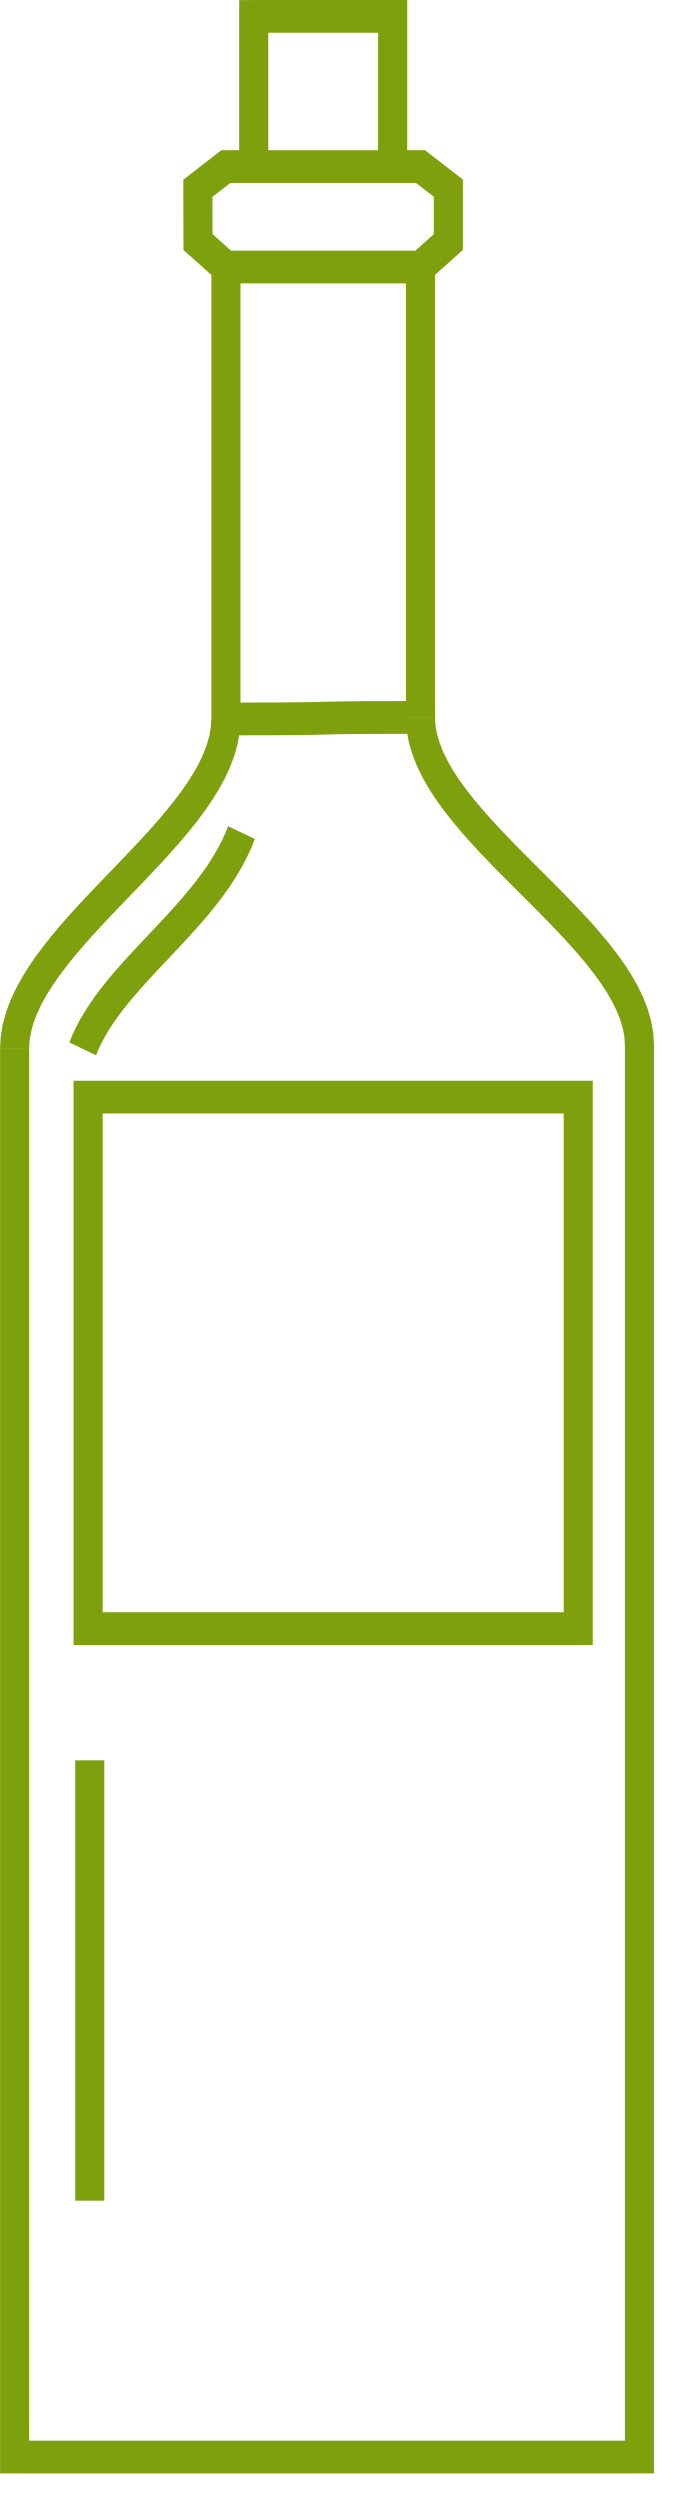
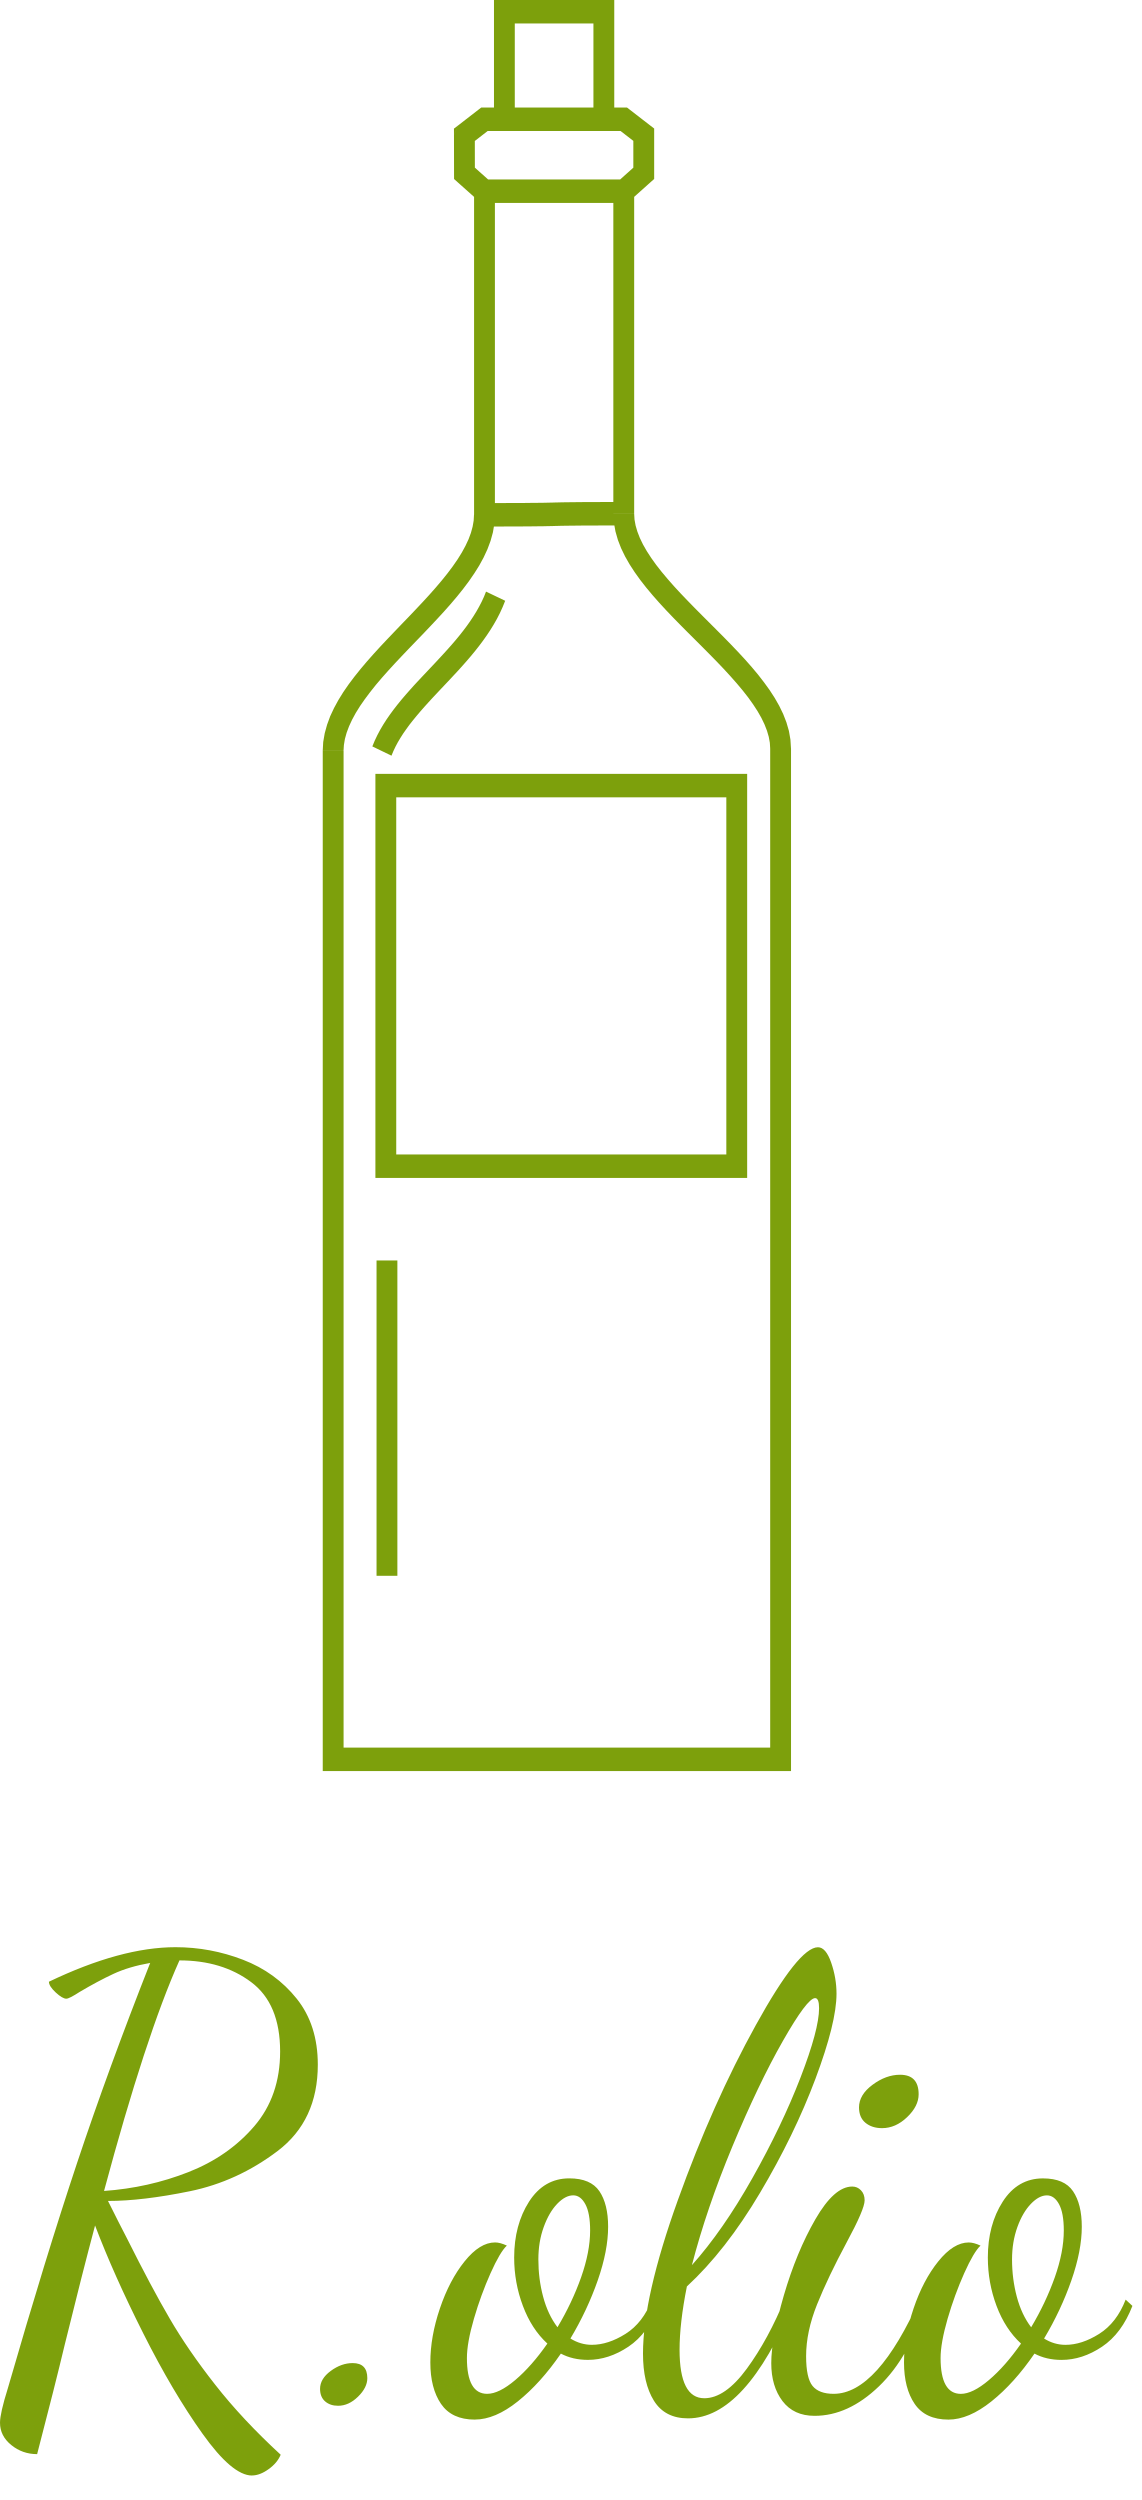
- <svg xmlns="http://www.w3.org/2000/svg" width="16" height="58" viewBox="0 0 16 58" fill="none">
-   <path d="M1.745 51.055V40.839H2.42V51.055H1.745ZM5.291 19.168L5.913 19.465L5.832 19.665L5.742 19.861L5.645 20.05L5.54 20.235L5.43 20.415L5.313 20.591L5.191 20.763L5.065 20.931L4.935 21.096L4.802 21.257L4.666 21.416L4.527 21.572L4.388 21.727L4.248 21.878L4.107 22.029L3.967 22.177L3.828 22.325L3.69 22.471L3.554 22.616L3.421 22.762L3.291 22.906L3.164 23.05L3.042 23.194L2.925 23.337L2.814 23.479L2.708 23.623L2.609 23.766L2.517 23.909L2.433 24.052L2.356 24.195L2.288 24.339L2.229 24.484L1.609 24.184L1.684 24L1.769 23.821L1.862 23.646L1.962 23.476L2.069 23.309L2.182 23.146L2.3 22.986L2.424 22.828L2.55 22.672L2.681 22.518L2.814 22.367L2.95 22.216L3.088 22.067L3.226 21.919L3.366 21.771L3.505 21.623L3.644 21.476L3.782 21.328L3.918 21.18L4.052 21.032L4.184 20.883L4.312 20.734L4.436 20.583L4.556 20.431L4.67 20.279L4.78 20.125L4.883 19.969L4.979 19.812L5.069 19.654L5.152 19.494L5.226 19.332L5.292 19.167L5.291 19.168ZM13.415 25.833H2.045V25.073H13.415L13.752 25.453L13.415 25.832V25.833ZM13.415 25.073H13.752V25.453L13.415 25.073ZM13.078 37.785V25.453H13.752V37.785L13.415 38.164L13.078 37.785ZM13.752 37.785V38.164H13.415L13.752 37.785ZM2.045 37.405H13.415V38.165H2.045L1.707 37.785L2.045 37.406V37.405ZM2.045 38.165H1.707V37.785L2.045 38.165ZM2.382 25.453V37.785H1.707V25.453L2.045 25.073L2.382 25.453ZM1.707 25.453V25.073H2.045L1.707 25.453ZM0.339 56.623H14.836V57.383H0.339L0.002 57.004L0.339 56.624V56.623ZM0.339 57.383H0.002V57.004L0.339 57.383ZM0.002 24.332H0.676V25.35V26.369V27.388V28.407V29.427V30.448V31.468V32.488V33.509V34.53V35.552V36.574V37.595V38.617V39.638V40.66V41.683V42.705V43.727V44.749V45.771V46.794V47.816V48.837V49.859V50.881V51.902V52.923V53.944V54.965V55.986V57.006H0.002V55.986V54.965V53.944V52.923V51.902V50.881V49.859V48.837V47.816V46.794V45.771V44.749V43.727V42.705V41.683V40.66V39.638V38.617V37.595V36.574V35.552V34.53V33.509V32.488V31.468V30.448V29.427V28.407V27.388V26.369V25.35V24.332ZM5.242 16.298V17.058L5.58 16.678L5.562 16.966L5.514 17.25L5.438 17.528L5.337 17.798L5.214 18.063L5.071 18.323L4.912 18.578L4.737 18.831L4.55 19.08L4.351 19.328L4.143 19.573L3.927 19.817L3.705 20.059L3.478 20.3L3.249 20.541L3.018 20.78L2.79 21.018L2.563 21.255L2.341 21.491L2.126 21.726L1.919 21.96L1.722 22.192L1.537 22.423L1.366 22.651L1.21 22.877L1.072 23.099L0.952 23.318L0.853 23.532L0.775 23.74L0.72 23.942L0.686 24.139L0.675 24.331H0L0.017 24.041L0.065 23.757L0.142 23.479L0.243 23.207L0.366 22.942L0.509 22.681L0.668 22.424L0.842 22.172L1.029 21.922L1.228 21.674L1.436 21.428L1.652 21.184L1.874 20.941L2.101 20.7L2.33 20.46L2.56 20.22L2.789 19.983L3.015 19.745L3.237 19.509L3.453 19.275L3.66 19.041L3.856 18.809L4.042 18.579L4.213 18.351L4.368 18.126L4.506 17.904L4.626 17.686L4.725 17.472L4.802 17.265L4.858 17.063L4.891 16.868L4.903 16.677L5.24 16.297L5.242 16.298ZM4.905 16.678V16.298H5.242L4.905 16.678ZM10.092 16.645H9.417L9.755 17.025H9.47L9.213 17.025L8.981 17.026L8.774 17.027L8.59 17.027L8.426 17.028L8.281 17.029L8.153 17.031L8.039 17.032L7.939 17.033L7.85 17.034L7.771 17.036L7.698 17.037L7.631 17.039L7.567 17.04L7.506 17.042L7.443 17.044L7.38 17.045L7.311 17.047L7.238 17.048L7.157 17.05L7.065 17.051L6.963 17.052L6.849 17.053L6.719 17.055L6.574 17.056L6.409 17.057L6.223 17.058L6.016 17.058L5.784 17.059L5.527 17.059H5.241V16.299H5.526L5.783 16.299L6.015 16.298L6.222 16.297L6.406 16.297L6.569 16.296L6.714 16.294L6.843 16.293L6.957 16.292L7.057 16.291L7.145 16.29L7.225 16.288L7.298 16.287L7.365 16.285L7.428 16.284L7.489 16.282L7.552 16.28L7.616 16.279L7.684 16.277L7.757 16.276L7.838 16.274L7.929 16.273L8.031 16.272L8.145 16.271L8.275 16.269L8.421 16.268L8.585 16.267L8.77 16.267L8.978 16.266L9.209 16.265L9.467 16.265H9.752L10.09 16.644L10.092 16.645ZM9.755 16.265H10.092V16.645L9.755 16.265ZM15.173 24.253H14.498L14.487 24.066L14.453 23.874L14.395 23.675L14.315 23.47L14.212 23.258L14.089 23.041L13.946 22.821L13.784 22.596L13.607 22.369L13.415 22.14L13.211 21.909L12.996 21.676L12.773 21.442L12.543 21.207L12.309 20.97L12.071 20.733L11.833 20.495L11.595 20.256L11.36 20.016L11.13 19.775L10.906 19.532L10.69 19.287L10.485 19.041L10.291 18.793L10.11 18.542L9.945 18.288L9.798 18.029L9.67 17.765L9.565 17.495L9.485 17.219L9.434 16.936L9.417 16.647H10.091L10.103 16.833L10.137 17.025L10.195 17.224L10.275 17.43L10.378 17.641L10.501 17.858L10.644 18.078L10.806 18.303L10.983 18.53L11.175 18.759L11.379 18.991L11.594 19.223L11.817 19.457L12.047 19.693L12.281 19.929L12.518 20.166L12.757 20.404L12.994 20.643L13.229 20.884L13.459 21.125L13.683 21.367L13.899 21.612L14.105 21.858L14.299 22.107L14.479 22.357L14.644 22.612L14.792 22.87L14.92 23.134L15.025 23.404L15.104 23.68L15.155 23.964L15.173 24.253H15.173ZM14.498 57.004V24.253H15.173V57.004L14.836 57.383L14.498 57.004ZM15.173 57.004V57.383H14.836L15.173 57.004ZM5.579 6.195V16.678H4.904V6.195L5.242 5.815L5.579 6.195ZM4.904 6.195V5.815H5.242L4.904 6.195ZM9.754 6.575H5.241V5.815H9.754L10.091 6.194L9.754 6.574V6.575ZM9.754 5.815H10.091V6.194L9.754 5.815ZM9.417 16.644V6.194H10.091V16.644H9.417ZM4.803 5.318L5.451 5.897L5.032 6.493L4.384 5.914L4.256 5.617L4.803 5.318ZM4.384 5.914L4.256 5.8L4.256 5.617L4.384 5.914ZM4.928 4.366L4.931 5.615L4.256 5.617L4.253 4.368L4.4 4.054L4.928 4.366ZM4.253 4.368L4.253 4.167L4.399 4.054L4.253 4.368H4.253ZM5.432 4.177L4.781 4.681L4.4 4.054L5.051 3.55L5.242 3.484L5.432 4.177ZM5.051 3.55L5.137 3.484H5.242L5.051 3.55ZM9.755 4.244H5.242V3.484H9.755L9.945 3.55L9.755 4.244ZM9.755 3.484H9.859L9.945 3.55L9.755 3.484ZM10.211 4.678L9.563 4.177L9.945 3.55L10.592 4.051L10.739 4.364L10.211 4.677V4.678ZM10.592 4.051L10.739 4.164V4.365L10.592 4.051V4.051ZM10.064 5.615V4.364H10.739V5.615L10.611 5.913L10.064 5.615ZM10.739 5.615V5.799L10.611 5.913L10.739 5.615ZM9.545 5.897L10.193 5.318L10.612 5.913L9.964 6.492L9.545 5.897ZM6.224 0.38V3.863H5.549V0.38L5.886 0.001L6.224 0.38ZM5.549 0.38V0.001H5.886L5.549 0.38ZM9.109 0.76H5.886V0H9.109L9.447 0.38L9.109 0.76V0.76ZM9.109 0H9.447V0.38L9.109 0ZM8.772 3.863V0.38H9.447V3.863H8.772Z" fill="#7DA00C" />
+ <svg xmlns="http://www.w3.org/2000/svg" width="37" height="81" viewBox="0 0 37 81" fill="none">
+   <path d="M12.2 51.055V40.839H12.875V51.055H12.2ZM15.747 19.168L16.368 19.465L16.287 19.665L16.198 19.861L16.101 20.05L15.996 20.235L15.885 20.415L15.768 20.591L15.646 20.763L15.52 20.931L15.39 21.096L15.257 21.257L15.121 21.416L14.983 21.572L14.844 21.727L14.703 21.878L14.563 22.029L14.423 22.177L14.283 22.325L14.146 22.471L14.01 22.616L13.876 22.762L13.746 22.906L13.62 23.05L13.498 23.194L13.381 23.337L13.269 23.479L13.164 23.623L13.064 23.766L12.973 23.909L12.888 24.052L12.812 24.195L12.744 24.339L12.684 24.484L12.064 24.184L12.14 24L12.225 23.821L12.318 23.646L12.418 23.476L12.525 23.309L12.638 23.146L12.756 22.986L12.879 22.828L13.006 22.672L13.137 22.518L13.27 22.367L13.405 22.216L13.543 22.067L13.682 21.919L13.822 21.771L13.961 21.623L14.1 21.476L14.237 21.328L14.374 21.18L14.508 21.032L14.64 20.883L14.768 20.734L14.892 20.583L15.012 20.431L15.126 20.279L15.235 20.125L15.338 19.969L15.435 19.812L15.524 19.654L15.607 19.494L15.682 19.332L15.748 19.167L15.747 19.168ZM23.87 25.833H12.5V25.073H23.87L24.208 25.453L23.87 25.832V25.833ZM23.87 25.073H24.208V25.453L23.87 25.073ZM23.533 37.785V25.453H24.208V37.785L23.87 38.164L23.533 37.785ZM24.208 37.785V38.164H23.87L24.208 37.785ZM12.5 37.405H23.87V38.165H12.5L12.163 37.785L12.5 37.406V37.405ZM12.5 38.165H12.163V37.785L12.5 38.165ZM12.838 25.453V37.785H12.163V25.453L12.5 25.073L12.838 25.453ZM12.163 25.453V25.073H12.5L12.163 25.453ZM10.795 56.623H25.292V57.383H10.795L10.457 57.004L10.795 56.624V56.623ZM10.795 57.383H10.457V57.004L10.795 57.383ZM10.457 24.332H11.132V25.35V26.369V27.388V28.407V29.427V30.448V31.468V32.488V33.509V34.53V35.552V36.574V37.595V38.617V39.638V40.66V41.683V42.705V43.727V44.749V45.771V46.794V47.816V48.837V49.859V50.881V51.902V52.923V53.944V54.965V55.986V57.006H10.457V55.986V54.965V53.944V52.923V51.902V50.881V49.859V48.837V47.816V46.794V45.771V44.749V43.727V42.705V41.683V40.66V39.638V38.617V37.595V36.574V35.552V34.53V33.509V32.488V31.468V30.448V29.427V28.407V27.388V26.369V25.35V24.332ZM15.698 16.298V17.058L16.035 16.678L16.018 16.966L15.97 17.25L15.893 17.528L15.792 17.798L15.669 18.063L15.527 18.323L15.367 18.578L15.193 18.831L15.006 19.08L14.807 19.328L14.599 19.573L14.383 19.817L14.16 20.059L13.934 20.3L13.705 20.541L13.474 20.78L13.245 21.018L13.019 21.255L12.797 21.491L12.582 21.726L12.374 21.96L12.177 22.192L11.993 22.423L11.822 22.651L11.665 22.877L11.527 23.099L11.408 23.318L11.309 23.532L11.231 23.74L11.175 23.942L11.142 24.139L11.13 24.331H10.456L10.472 24.041L10.521 23.757L10.598 23.479L10.698 23.207L10.822 22.942L10.964 22.681L11.123 22.424L11.297 22.172L11.485 21.922L11.684 21.674L11.892 21.428L12.108 21.184L12.33 20.941L12.557 20.7L12.786 20.46L13.016 20.22L13.245 19.983L13.471 19.745L13.693 19.509L13.908 19.275L14.115 19.041L14.312 18.809L14.497 18.579L14.668 18.351L14.824 18.126L14.962 17.904L15.081 17.686L15.181 17.472L15.258 17.265L15.313 17.063L15.347 16.868L15.358 16.677L15.696 16.297L15.698 16.298ZM15.36 16.678V16.298H15.698L15.36 16.678ZM20.547 16.645H19.873L20.21 17.025H19.925L19.668 17.025L19.436 17.026L19.23 17.027L19.046 17.027L18.882 17.028L18.737 17.029L18.608 17.031L18.495 17.032L18.395 17.033L18.306 17.034L18.226 17.036L18.153 17.037L18.086 17.039L18.023 17.04L17.962 17.042L17.899 17.044L17.835 17.045L17.767 17.047L17.693 17.048L17.612 17.05L17.521 17.051L17.419 17.052L17.305 17.053L17.175 17.055L17.029 17.056L16.864 17.057L16.679 17.058L16.471 17.058L16.24 17.059L15.982 17.059H15.697V16.299H15.982L16.239 16.299L16.47 16.298L16.677 16.297L16.861 16.297L17.025 16.296L17.17 16.294L17.299 16.293L17.413 16.292L17.512 16.291L17.601 16.29L17.681 16.288L17.753 16.287L17.82 16.285L17.884 16.284L17.945 16.282L18.007 16.28L18.071 16.279L18.139 16.277L18.213 16.276L18.294 16.274L18.385 16.273L18.486 16.272L18.601 16.271L18.73 16.269L18.876 16.268L19.041 16.267L19.226 16.267L19.433 16.266L19.665 16.265L19.922 16.265H20.208L20.545 16.644L20.547 16.645ZM20.21 16.265H20.547V16.645L20.21 16.265ZM25.629 24.253H24.954L24.943 24.066L24.908 23.874L24.85 23.675L24.77 23.47L24.668 23.258L24.544 23.041L24.401 22.821L24.24 22.596L24.062 22.369L23.87 22.14L23.666 21.909L23.452 21.676L23.229 21.442L22.999 21.207L22.764 20.97L22.527 20.733L22.288 20.495L22.051 20.256L21.816 20.016L21.586 19.775L21.362 19.532L21.146 19.287L20.94 19.041L20.746 18.793L20.566 18.542L20.401 18.288L20.253 18.029L20.125 17.765L20.02 17.495L19.941 17.219L19.89 16.936L19.872 16.647H20.547L20.558 16.833L20.593 17.025L20.651 17.224L20.731 17.43L20.833 17.641L20.957 17.858L21.1 18.078L21.261 18.303L21.439 18.53L21.631 18.759L21.835 18.991L22.049 19.223L22.273 19.457L22.503 19.693L22.737 19.929L22.974 20.166L23.212 20.404L23.45 20.643L23.685 20.884L23.915 21.125L24.139 21.367L24.355 21.612L24.561 21.858L24.754 22.107L24.935 22.357L25.1 22.612L25.247 22.87L25.375 23.134L25.48 23.404L25.56 23.68L25.61 23.964L25.628 24.253H25.629ZM24.954 57.004V24.253H25.629V57.004L25.291 57.383L24.954 57.004ZM25.629 57.004V57.383H25.291L25.629 57.004ZM16.035 6.195V16.678H15.36V6.195L15.697 5.815L16.035 6.195ZM15.36 6.195V5.815H15.697L15.36 6.195ZM20.21 6.575H15.697V5.815H20.21L20.547 6.194L20.21 6.574V6.575ZM20.21 5.815H20.547V6.194L20.21 5.815ZM19.872 16.644V6.194H20.547V16.644H19.872ZM15.258 5.318L15.907 5.897L15.488 6.493L14.839 5.914L14.711 5.617L15.258 5.318ZM14.839 5.914L14.712 5.8L14.711 5.617L14.839 5.914ZM15.384 4.366L15.386 5.615L14.711 5.617L14.709 4.368L14.856 4.054L15.384 4.366ZM14.709 4.368L14.708 4.167L14.855 4.054L14.708 4.368H14.709ZM15.888 4.177L15.237 4.681L14.856 4.054L15.507 3.55L15.697 3.484L15.888 4.177ZM15.507 3.55L15.592 3.484H15.697L15.507 3.55ZM20.21 4.244H15.697V3.484H20.21L20.401 3.55L20.21 4.244ZM20.21 3.484H20.315L20.401 3.55L20.21 3.484ZM20.667 4.678L20.019 4.177L20.4 3.55L21.048 4.051L21.195 4.364L20.667 4.677V4.678ZM21.048 4.051L21.195 4.164V4.365L21.048 4.051V4.051ZM20.52 5.615V4.364H21.195V5.615L21.067 5.913L20.52 5.615ZM21.195 5.615V5.799L21.067 5.913L21.195 5.615ZM20.001 5.897L20.648 5.318L21.067 5.913L20.42 6.492L20.001 5.897ZM16.679 0.38V3.863H16.005V0.38L16.342 0.001L16.679 0.38ZM16.005 0.38V0.001H16.342L16.005 0.38ZM19.565 0.76H16.342V0H19.565L19.902 0.38L19.565 0.76V0.76ZM19.565 0H19.902V0.38L19.565 0ZM19.227 3.863V0.38H19.902V3.863H19.227Z" fill="#7DA00C" />
+   <path d="M8.165 80.207C7.74 80.207 7.205 79.755 6.562 78.853C5.918 77.951 5.277 76.865 4.639 75.596C4.001 74.328 3.481 73.164 3.08 72.106C2.801 73.151 2.473 74.44 2.096 75.973C1.889 76.841 1.592 78.022 1.203 79.514C0.887 79.514 0.607 79.416 0.365 79.219C0.122 79.022 0 78.782 0 78.497C0 78.293 0.085 77.92 0.255 77.377C1.069 74.555 1.816 72.123 2.497 70.081C3.177 68.039 3.967 65.878 4.866 63.599C4.404 63.68 4.006 63.799 3.672 63.955C3.338 64.111 2.977 64.304 2.588 64.534C2.357 64.684 2.211 64.758 2.15 64.758C2.065 64.758 1.95 64.69 1.804 64.555C1.658 64.419 1.585 64.303 1.585 64.208C3.141 63.462 4.508 63.089 5.686 63.089C6.439 63.089 7.168 63.225 7.873 63.496C8.578 63.767 9.158 64.188 9.614 64.758C10.069 65.327 10.297 66.04 10.297 66.895C10.297 68.102 9.863 69.035 8.994 69.693C8.125 70.351 7.177 70.785 6.151 70.996C5.124 71.206 4.24 71.311 3.499 71.311C3.62 71.555 3.732 71.779 3.836 71.983C3.939 72.186 4.033 72.369 4.118 72.532C4.641 73.577 5.099 74.438 5.495 75.116C5.889 75.795 6.381 76.511 6.971 77.263C7.56 78.016 8.268 78.773 9.094 79.533C9.022 79.709 8.891 79.866 8.702 80.001C8.514 80.137 8.334 80.205 8.165 80.205L8.165 80.207ZM3.372 70.987C4.331 70.919 5.243 70.715 6.105 70.376C6.968 70.037 7.679 69.541 8.238 68.89C8.797 68.238 9.076 67.432 9.076 66.468C9.076 65.437 8.763 64.687 8.137 64.22C7.512 63.751 6.737 63.517 5.814 63.517C5.084 65.146 4.271 67.636 3.371 70.987H3.372ZM10.954 77.947C10.784 77.947 10.644 77.9 10.534 77.805C10.425 77.71 10.37 77.575 10.37 77.398C10.37 77.181 10.486 76.988 10.716 76.818C10.947 76.648 11.184 76.564 11.427 76.564C11.743 76.564 11.901 76.727 11.901 77.052C11.901 77.256 11.801 77.456 11.6 77.652C11.4 77.849 11.184 77.947 10.953 77.947H10.954ZM15.383 78.395C14.885 78.395 14.521 78.225 14.289 77.886C14.058 77.547 13.943 77.099 13.943 76.543C13.943 75.986 14.046 75.403 14.253 74.793C14.46 74.182 14.727 73.673 15.055 73.266C15.383 72.859 15.711 72.655 16.04 72.655C16.149 72.655 16.276 72.689 16.422 72.757C16.276 72.893 16.1 73.191 15.893 73.653C15.687 74.114 15.507 74.606 15.355 75.128C15.203 75.65 15.128 76.074 15.128 76.4C15.128 77.173 15.346 77.56 15.784 77.56C16.04 77.56 16.343 77.411 16.696 77.112C17.048 76.814 17.394 76.42 17.735 75.932C17.394 75.62 17.13 75.213 16.942 74.711C16.753 74.209 16.659 73.686 16.659 73.144C16.659 72.438 16.821 71.834 17.142 71.332C17.465 70.83 17.899 70.579 18.446 70.579C18.907 70.579 19.232 70.718 19.421 70.996C19.609 71.274 19.703 71.658 19.703 72.146C19.703 72.662 19.591 73.242 19.366 73.886C19.141 74.53 18.846 75.158 18.482 75.768C18.701 75.904 18.932 75.972 19.175 75.972C19.527 75.972 19.892 75.854 20.269 75.616C20.645 75.379 20.931 75.009 21.125 74.507L21.344 74.71C21.113 75.308 20.785 75.748 20.36 76.033C19.934 76.318 19.497 76.46 19.047 76.46C18.719 76.46 18.427 76.392 18.172 76.257C17.735 76.894 17.27 77.41 16.778 77.804C16.286 78.198 15.821 78.394 15.384 78.394L15.383 78.395ZM18.062 75.403C18.378 74.874 18.633 74.335 18.828 73.785C19.022 73.235 19.12 72.73 19.12 72.269C19.12 71.889 19.068 71.604 18.964 71.414C18.861 71.225 18.731 71.129 18.573 71.129C18.403 71.129 18.229 71.221 18.053 71.404C17.877 71.587 17.731 71.838 17.616 72.157C17.5 72.476 17.443 72.825 17.443 73.205C17.443 73.626 17.494 74.029 17.598 74.416C17.701 74.802 17.856 75.132 18.063 75.403H18.062ZM22.291 78.355C21.793 78.355 21.425 78.164 21.188 77.785C20.951 77.405 20.833 76.896 20.833 76.258C20.833 75.038 21.209 73.379 21.963 71.283C22.716 69.186 23.558 67.297 24.488 65.615C25.417 63.932 26.088 63.091 26.502 63.091C26.672 63.091 26.815 63.257 26.93 63.589C27.045 63.922 27.103 64.257 27.103 64.597C27.103 65.221 26.875 66.14 26.42 67.354C25.964 68.568 25.366 69.8 24.624 71.048C23.883 72.297 23.093 73.307 22.255 74.081C22.097 74.868 22.018 75.553 22.018 76.136C22.018 77.181 22.285 77.703 22.82 77.703C23.269 77.703 23.728 77.385 24.196 76.747C24.663 76.11 25.079 75.343 25.444 74.447L25.718 74.61C24.672 77.106 23.531 78.355 22.291 78.355L22.291 78.355ZM22.419 73.389C23.087 72.642 23.74 71.703 24.378 70.57C25.016 69.437 25.535 68.352 25.936 67.314C26.337 66.275 26.538 65.526 26.538 65.065C26.538 64.847 26.495 64.739 26.41 64.739C26.24 64.739 25.891 65.204 25.362 66.133C24.833 67.062 24.29 68.199 23.73 69.543C23.172 70.886 22.734 72.168 22.418 73.389H22.419ZM28.579 68.952C28.361 68.952 28.181 68.894 28.041 68.779C27.902 68.664 27.832 68.497 27.832 68.28C27.832 68.009 27.978 67.764 28.269 67.548C28.561 67.331 28.858 67.222 29.162 67.222C29.563 67.222 29.764 67.433 29.764 67.854C29.764 68.111 29.639 68.359 29.39 68.596C29.142 68.834 28.871 68.952 28.579 68.952V68.952ZM26.392 78.273C25.942 78.273 25.596 78.114 25.353 77.795C25.11 77.476 24.989 77.066 24.989 76.564C24.989 76.034 25.126 75.302 25.398 74.365C25.672 73.429 26.012 72.608 26.419 71.903C26.826 71.197 27.224 70.844 27.613 70.844C27.723 70.844 27.816 70.884 27.895 70.966C27.974 71.047 28.014 71.156 28.014 71.291C28.014 71.482 27.82 71.936 27.431 72.655C27.03 73.402 26.711 74.07 26.474 74.66C26.237 75.25 26.118 75.81 26.118 76.339C26.118 76.814 26.188 77.136 26.328 77.306C26.468 77.476 26.696 77.56 27.011 77.56C27.959 77.56 28.895 76.522 29.818 74.447L29.983 74.65C29.642 75.79 29.142 76.679 28.479 77.316C27.816 77.954 27.121 78.273 26.392 78.273V78.273ZM30.73 78.395C30.232 78.395 29.867 78.226 29.636 77.887C29.405 77.548 29.29 77.1 29.29 76.543C29.29 75.987 29.393 75.404 29.6 74.793C29.806 74.183 30.074 73.674 30.402 73.267C30.73 72.86 31.058 72.656 31.386 72.656C31.495 72.656 31.623 72.69 31.769 72.758C31.623 72.893 31.447 73.192 31.24 73.653C31.034 74.115 30.854 74.606 30.702 75.128C30.551 75.651 30.475 76.075 30.475 76.401C30.475 77.174 30.694 77.561 31.131 77.561C31.386 77.561 31.69 77.412 32.042 77.113C32.395 76.814 32.741 76.421 33.081 75.932C32.741 75.62 32.477 75.214 32.288 74.712C32.1 74.21 32.006 73.687 32.006 73.145C32.006 72.439 32.167 71.835 32.489 71.333C32.811 70.831 33.245 70.58 33.792 70.58C34.254 70.58 34.578 70.718 34.767 70.997C34.955 71.275 35.05 71.658 35.05 72.147C35.05 72.662 34.937 73.243 34.712 73.887C34.487 74.531 34.193 75.159 33.828 75.769C34.047 75.905 34.278 75.973 34.521 75.973C34.873 75.973 35.238 75.854 35.614 75.617C35.991 75.379 36.277 75.01 36.471 74.508L36.69 74.711C36.459 75.308 36.131 75.749 35.705 76.034C35.28 76.319 34.843 76.461 34.393 76.461C34.065 76.461 33.773 76.393 33.517 76.257C33.08 76.895 32.616 77.411 32.123 77.805C31.631 78.198 31.167 78.395 30.73 78.395L30.73 78.395ZM33.409 75.404C33.725 74.875 33.98 74.335 34.175 73.786C34.369 73.236 34.467 72.731 34.467 72.269C34.467 71.889 34.415 71.604 34.312 71.415C34.209 71.225 34.078 71.13 33.92 71.13C33.75 71.13 33.577 71.222 33.401 71.405C33.225 71.588 33.078 71.838 32.963 72.157C32.848 72.476 32.79 72.826 32.79 73.206C32.79 73.626 32.842 74.03 32.945 74.416C33.048 74.803 33.203 75.132 33.41 75.404H33.409Z" fill="#7DA00C" />
</svg>
